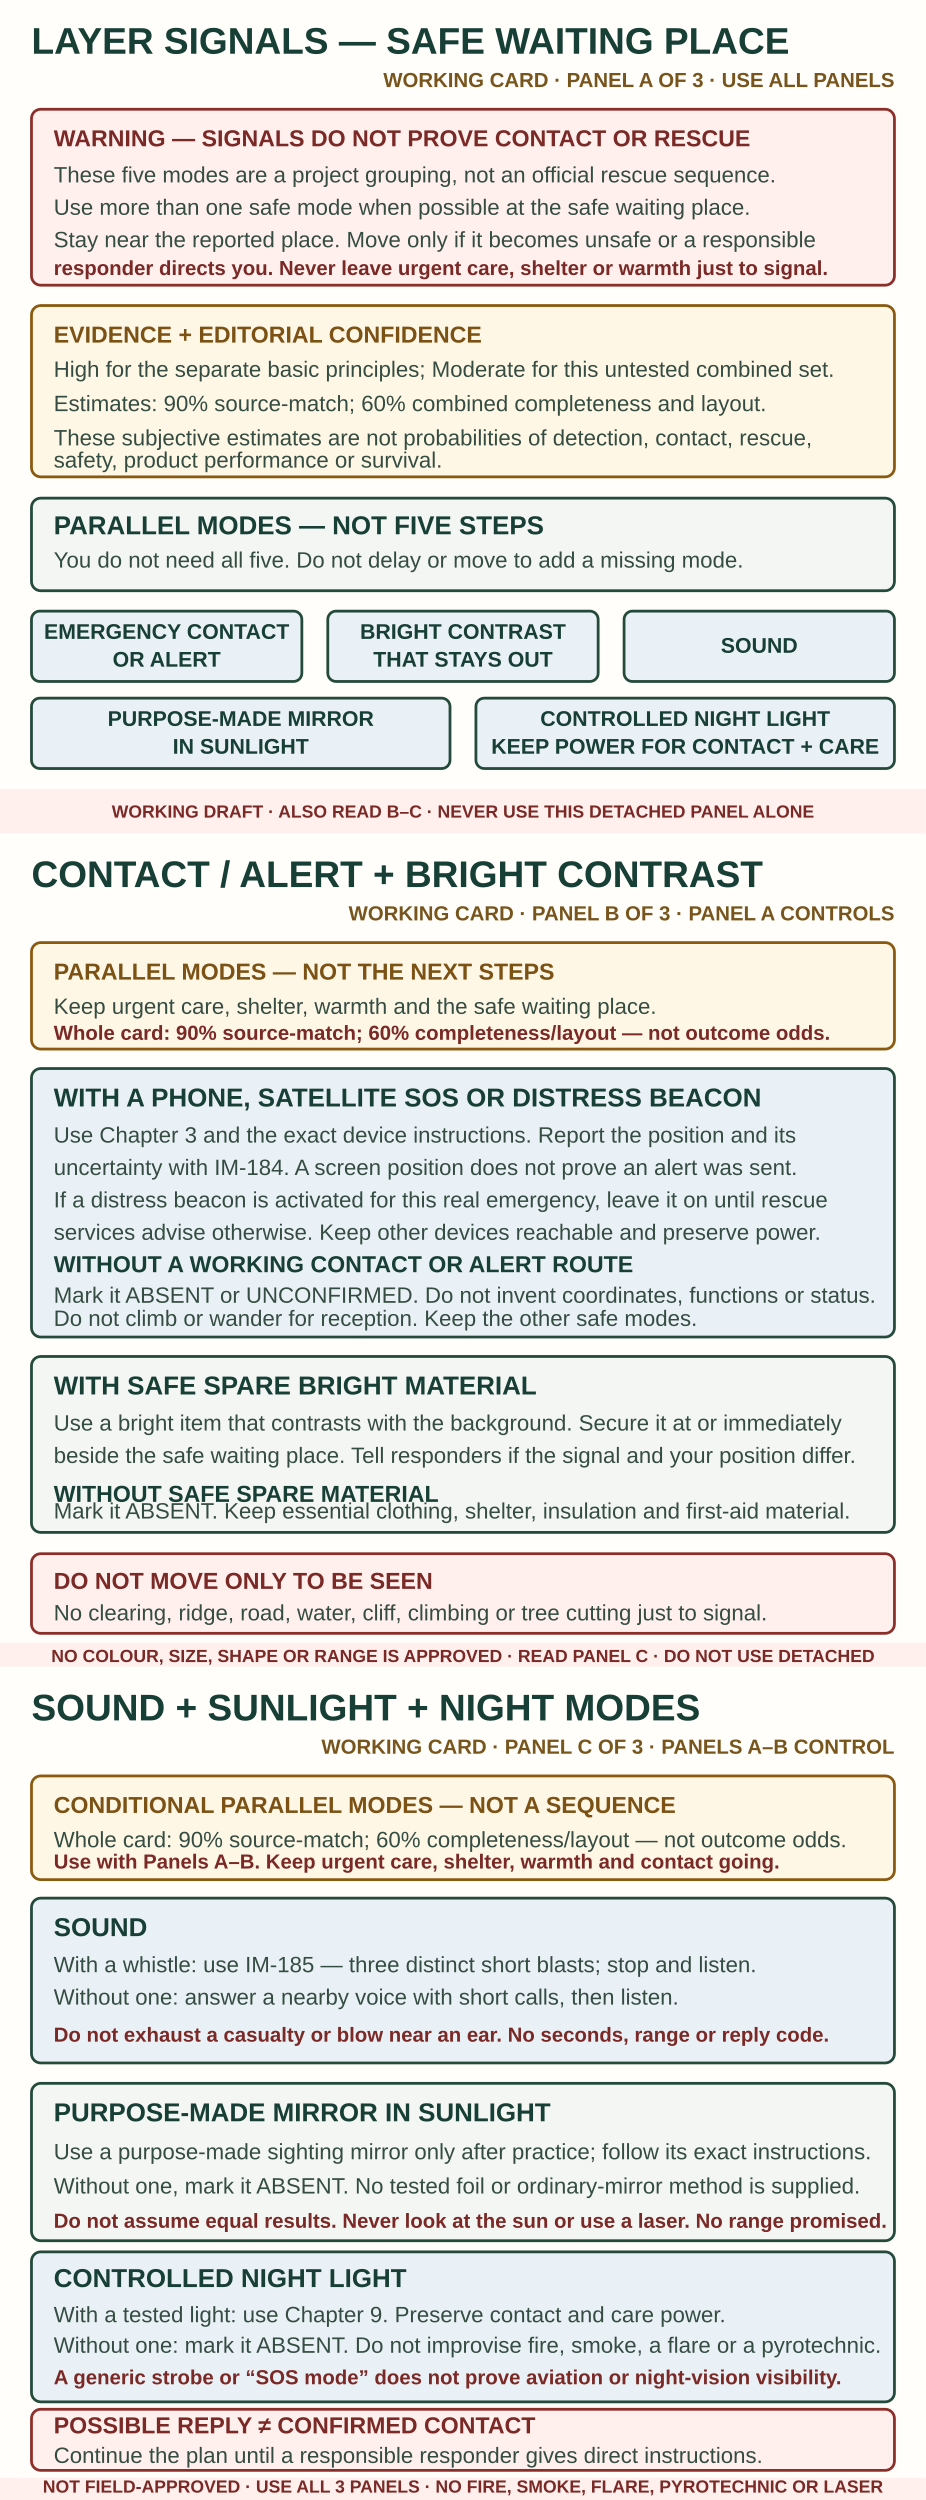
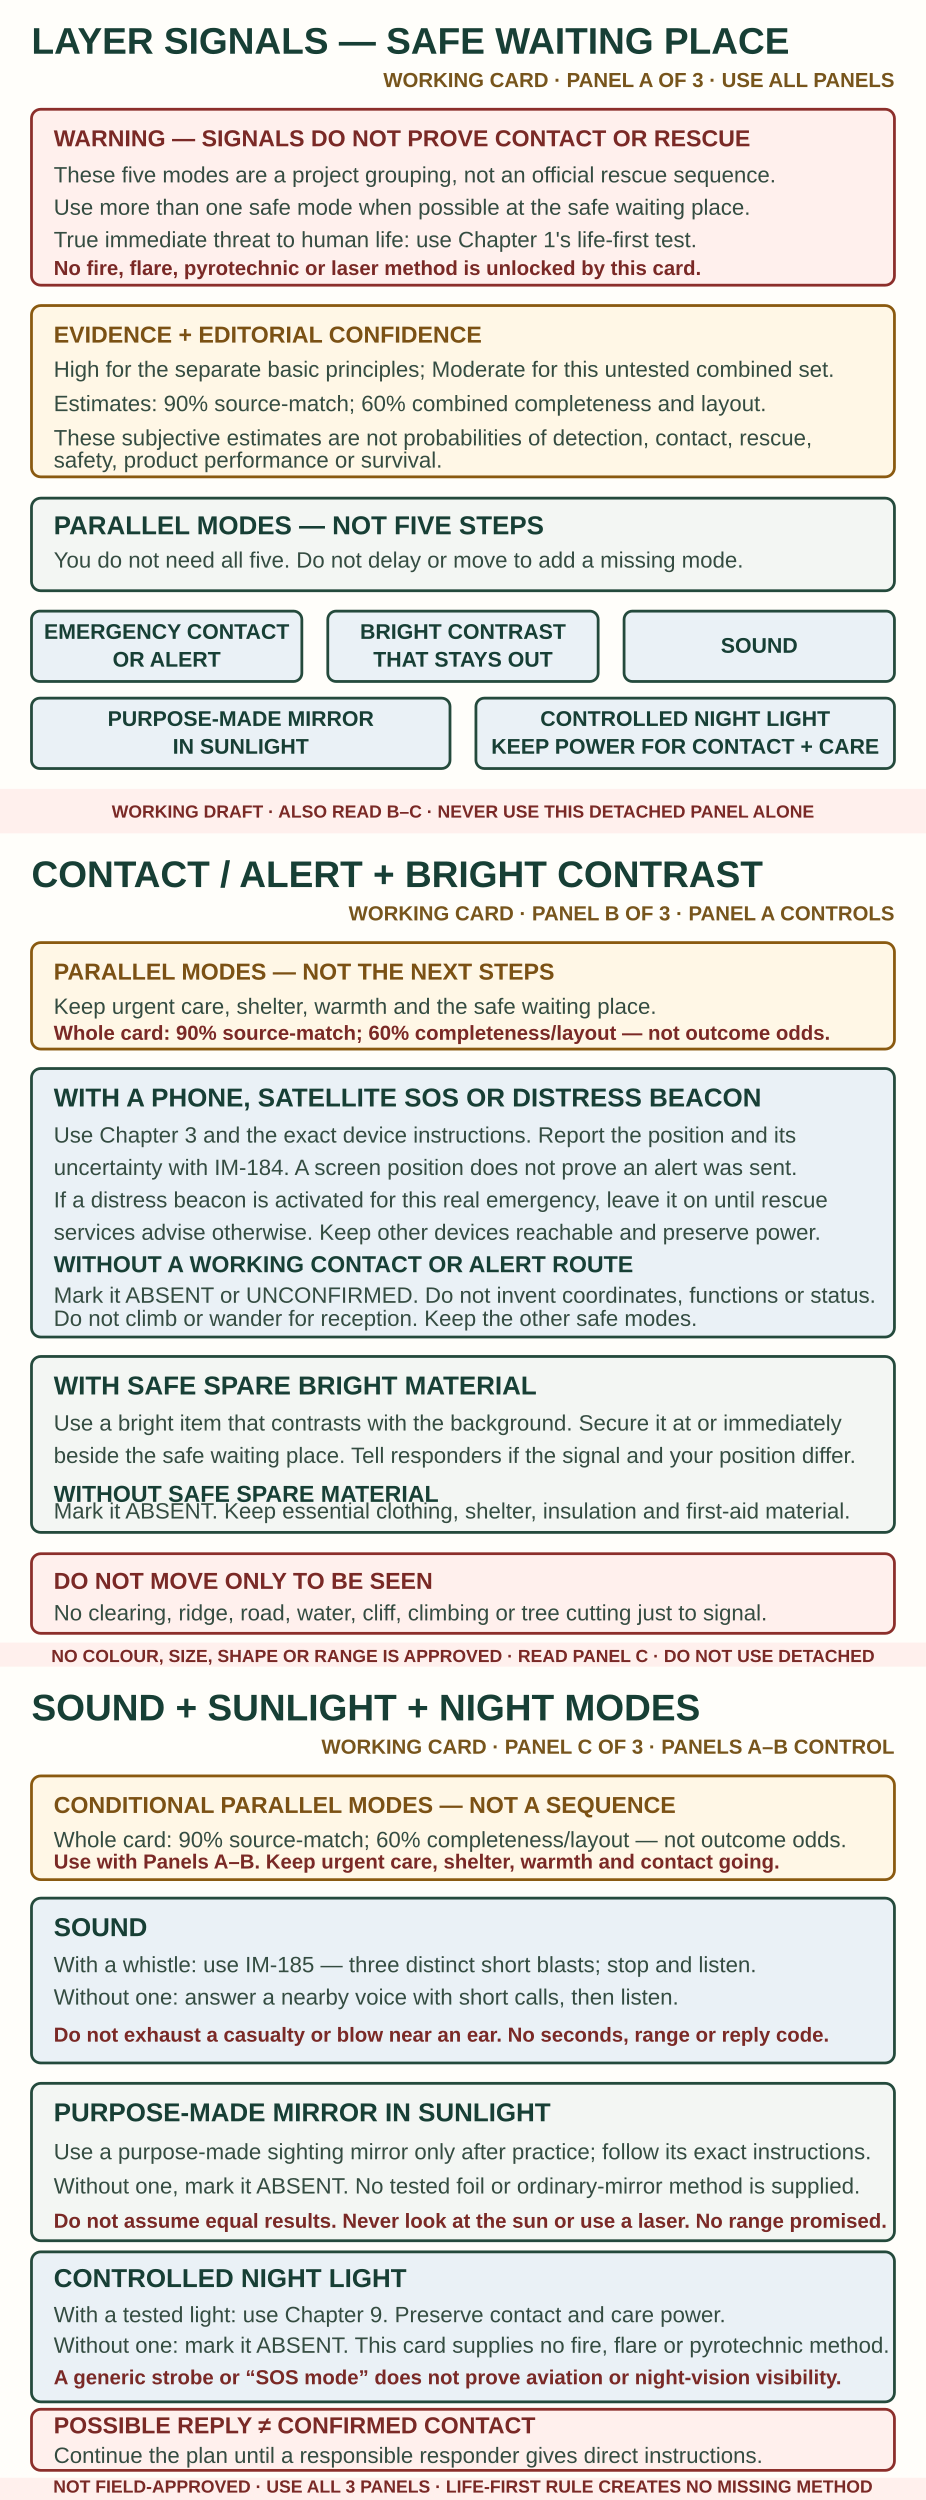
<svg xmlns="http://www.w3.org/2000/svg" width="1000" height="2700" viewBox="0 0 1000 2700" role="img" aria-labelledby="title desc">
  <defs>
    <style>
      .bg{fill:#fffefa}.box{fill:#f3f6f3;stroke:#244a3c;stroke-width:3}.blue{fill:#eaf1f6;stroke:#244a3c;stroke-width:3}.warn{fill:#fff0ed;stroke:#8c2f2b;stroke-width:3}.amberBox{fill:#fff7e6;stroke:#8a5a10;stroke-width:3}.footer{fill:#fff0ed}
      .title{font:700 40px Arial,sans-serif;fill:#173f35}.status{font:700 22px Arial,sans-serif;fill:#77551c}.head{font:700 28px Arial,sans-serif;fill:#173f35}.midhead{font:700 25px Arial,sans-serif;fill:#173f35}.body{font:24px Arial,sans-serif;fill:#344c41}.limit{font:700 22px Arial,sans-serif;fill:#7a2926}.amber{fill:#7b5114}.red{fill:#7a2926}.tile{font:700 23px Arial,sans-serif;fill:#173f35}.footText{font:700 19px Arial,sans-serif;fill:#7a2926}
    </style>
  </defs>
  <rect class="bg" width="1000" height="2700" />
  <text class="title" x="34" y="58">LAYER SIGNALS — SAFE WAITING PLACE</text>
  <text class="status" x="966" y="94" text-anchor="end">WORKING CARD · PANEL A OF 3 · USE ALL PANELS</text>
  <rect class="warn" x="34" y="118" width="932" height="190" rx="10" />
  <text class="midhead red" x="58" y="158">WARNING — SIGNALS DO NOT PROVE CONTACT OR RESCUE</text>
  <text class="body" x="58" y="197">These five modes are a project grouping, not an official rescue sequence.</text>
  <text class="body" x="58" y="232">Use more than one safe mode when possible at the safe waiting place.</text>
-   <text class="body" x="58" y="267">Stay near the reported place. Move only if it becomes unsafe or a responsible</text>
-   <text class="limit" x="58" y="297">responder directs you. Never leave urgent care, shelter or warmth just to signal.</text>
+   <text class="body" x="58" y="267">True immediate threat to human life: use Chapter 1's life-first test.</text>
+   <text class="limit" x="58" y="297">No fire, flare, pyrotechnic or laser method is unlocked by this card.</text>
  <rect class="amberBox" x="34" y="330" width="932" height="185" rx="10" />
  <text class="midhead amber" x="58" y="370">EVIDENCE + EDITORIAL CONFIDENCE</text>
  <text class="body" x="58" y="407">High for the separate basic principles; Moderate for this untested combined set.</text>
  <text class="body" x="58" y="444">Estimates: 90% source-match; 60% combined completeness and layout.</text>
  <text class="body" x="58" y="481">These subjective estimates are not probabilities of detection, contact, rescue,</text>
  <text class="body" x="58" y="505">safety, product performance or survival.</text>
  <rect class="box" x="34" y="538" width="932" height="100" rx="10" />
  <text class="head" x="58" y="577">PARALLEL MODES — NOT FIVE STEPS</text>
  <text class="body" x="58" y="613">You do not need all five. Do not delay or move to add a missing mode.</text>
  <rect class="blue" x="34" y="660" width="292" height="76" rx="9" />
  <text class="tile" x="180" y="690" text-anchor="middle">EMERGENCY CONTACT</text>
  <text class="tile" x="180" y="720" text-anchor="middle">OR ALERT</text>
  <rect class="blue" x="354" y="660" width="292" height="76" rx="9" />
  <text class="tile" x="500" y="690" text-anchor="middle">BRIGHT CONTRAST</text>
  <text class="tile" x="500" y="720" text-anchor="middle">THAT STAYS OUT</text>
  <rect class="blue" x="674" y="660" width="292" height="76" rx="9" />
  <text class="tile" x="820" y="705" text-anchor="middle">SOUND</text>
  <rect class="blue" x="34" y="754" width="452" height="76" rx="9" />
  <text class="tile" x="260" y="784" text-anchor="middle">PURPOSE-MADE MIRROR</text>
  <text class="tile" x="260" y="814" text-anchor="middle">IN SUNLIGHT</text>
  <rect class="blue" x="514" y="754" width="452" height="76" rx="9" />
  <text class="tile" x="740" y="784" text-anchor="middle">CONTROLLED NIGHT LIGHT</text>
  <text class="tile" x="740" y="814" text-anchor="middle">KEEP POWER FOR CONTACT + CARE</text>
  <rect class="footer" x="0" y="852" width="1000" height="48" />
  <text class="footText" x="500" y="883" text-anchor="middle">WORKING DRAFT · ALSO READ B–C · NEVER USE THIS DETACHED PANEL ALONE</text>
  <text class="title" x="34" y="958">CONTACT / ALERT + BRIGHT CONTRAST</text>
  <text class="status" x="966" y="994" text-anchor="end">WORKING CARD · PANEL B OF 3 · PANEL A CONTROLS</text>
  <rect class="amberBox" x="34" y="1018" width="932" height="115" rx="10" />
  <text class="midhead amber" x="58" y="1058">PARALLEL MODES — NOT THE NEXT STEPS</text>
  <text class="body" x="58" y="1095">Keep urgent care, shelter, warmth and the safe waiting place.</text>
  <text class="limit" x="58" y="1123">Whole card: 90% source-match; 60% completeness/layout — not outcome odds.</text>
  <rect class="blue" x="34" y="1154" width="932" height="290" rx="10" />
  <text class="head" x="58" y="1195">WITH A PHONE, SATELLITE SOS OR DISTRESS BEACON</text>
  <text class="body" x="58" y="1234">Use Chapter 3 and the exact device instructions. Report the position and its</text>
  <text class="body" x="58" y="1269">uncertainty with IM-184. A screen position does not prove an alert was sent.</text>
  <text class="body" x="58" y="1304">If a distress beacon is activated for this real emergency, leave it on until rescue</text>
  <text class="body" x="58" y="1339">services advise otherwise. Keep other devices reachable and preserve power.</text>
  <text class="midhead" x="58" y="1374">WITHOUT A WORKING CONTACT OR ALERT ROUTE</text>
  <text class="body" x="58" y="1407">Mark it ABSENT or UNCONFIRMED. Do not invent coordinates, functions or status.</text>
  <text class="body" x="58" y="1432">Do not climb or wander for reception. Keep the other safe modes.</text>
  <rect class="box" x="34" y="1465" width="932" height="190" rx="10" />
  <text class="head" x="58" y="1506">WITH SAFE SPARE BRIGHT MATERIAL</text>
  <text class="body" x="58" y="1545">Use a bright item that contrasts with the background. Secure it at or immediately</text>
  <text class="body" x="58" y="1580">beside the safe waiting place. Tell responders if the signal and your position differ.</text>
  <text class="midhead" x="58" y="1622">WITHOUT SAFE SPARE MATERIAL</text>
  <text class="body" x="58" y="1640">Mark it ABSENT. Keep essential clothing, shelter, insulation and first-aid material.</text>
  <rect class="warn" x="34" y="1678" width="932" height="86" rx="10" />
  <text class="midhead red" x="58" y="1716">DO NOT MOVE ONLY TO BE SEEN</text>
  <text class="body" x="58" y="1750">No clearing, ridge, road, water, cliff, climbing or tree cutting just to signal.</text>
  <rect class="footer" x="0" y="1774" width="1000" height="26" />
  <text class="footText" x="500" y="1795" text-anchor="middle">NO COLOUR, SIZE, SHAPE OR RANGE IS APPROVED · READ PANEL C · DO NOT USE DETACHED</text>
  <text class="title" x="34" y="1858">SOUND + SUNLIGHT + NIGHT MODES</text>
  <text class="status" x="966" y="1894" text-anchor="end">WORKING CARD · PANEL C OF 3 · PANELS A–B CONTROL</text>
  <rect class="amberBox" x="34" y="1918" width="932" height="112" rx="10" />
  <text class="midhead amber" x="58" y="1958">CONDITIONAL PARALLEL MODES — NOT A SEQUENCE</text>
  <text class="body" x="58" y="1995">Whole card: 90% source-match; 60% completeness/layout — not outcome odds.</text>
  <text class="limit" x="58" y="2018">Use with Panels A–B. Keep urgent care, shelter, warmth and contact going.</text>
  <rect class="blue" x="34" y="2050" width="932" height="178" rx="10" />
  <text class="head" x="58" y="2091">SOUND</text>
  <text class="body" x="58" y="2130">With a whistle: use IM-185 — three distinct short blasts; stop and listen.</text>
  <text class="body" x="58" y="2165">Without one: answer a nearby voice with short calls, then listen.</text>
  <text class="limit" x="58" y="2205">Do not exhaust a casualty or blow near an ear. No seconds, range or reply code.</text>
  <rect class="box" x="34" y="2250" width="932" height="170" rx="10" />
  <text class="head" x="58" y="2291">PURPOSE-MADE MIRROR IN SUNLIGHT</text>
  <text class="body" x="58" y="2332">Use a purpose-made sighting mirror only after practice; follow its exact instructions.</text>
  <text class="body" x="58" y="2369">Without one, mark it ABSENT. No tested foil or ordinary-mirror method is supplied.</text>
  <text class="limit" x="58" y="2406">Do not assume equal results. Never look at the sun or use a laser. No range promised.</text>
  <rect class="blue" x="34" y="2432" width="932" height="162" rx="10" />
  <text class="head" x="58" y="2470">CONTROLLED NIGHT LIGHT</text>
  <text class="body" x="58" y="2508">With a tested light: use Chapter 9. Preserve contact and care power.</text>
-   <text class="body" x="58" y="2541">Without one: mark it ABSENT. Do not improvise fire, smoke, a flare or a pyrotechnic.</text>
+   <text class="body" x="58" y="2541">Without one: mark it ABSENT. This card supplies no fire, flare or pyrotechnic method.</text>
  <text class="limit" x="58" y="2575">A generic strobe or “SOS mode” does not prove aviation or night-vision visibility.</text>
  <rect class="warn" x="34" y="2602" width="932" height="66" rx="10" />
  <text class="midhead red" x="58" y="2628">POSSIBLE REPLY ≠ CONFIRMED CONTACT</text>
  <text class="body" x="58" y="2660">Continue the plan until a responsible responder gives direct instructions.</text>
  <rect class="footer" x="0" y="2676" width="1000" height="24" />
-   <text class="footText" x="500" y="2692" text-anchor="middle">NOT FIELD-APPROVED · USE ALL 3 PANELS · NO FIRE, SMOKE, FLARE, PYROTECHNIC OR LASER</text>
+   <text class="footText" x="500" y="2692" text-anchor="middle">NOT FIELD-APPROVED · USE ALL 3 PANELS · LIFE-FIRST RULE CREATES NO MISSING METHOD</text>
</svg>
